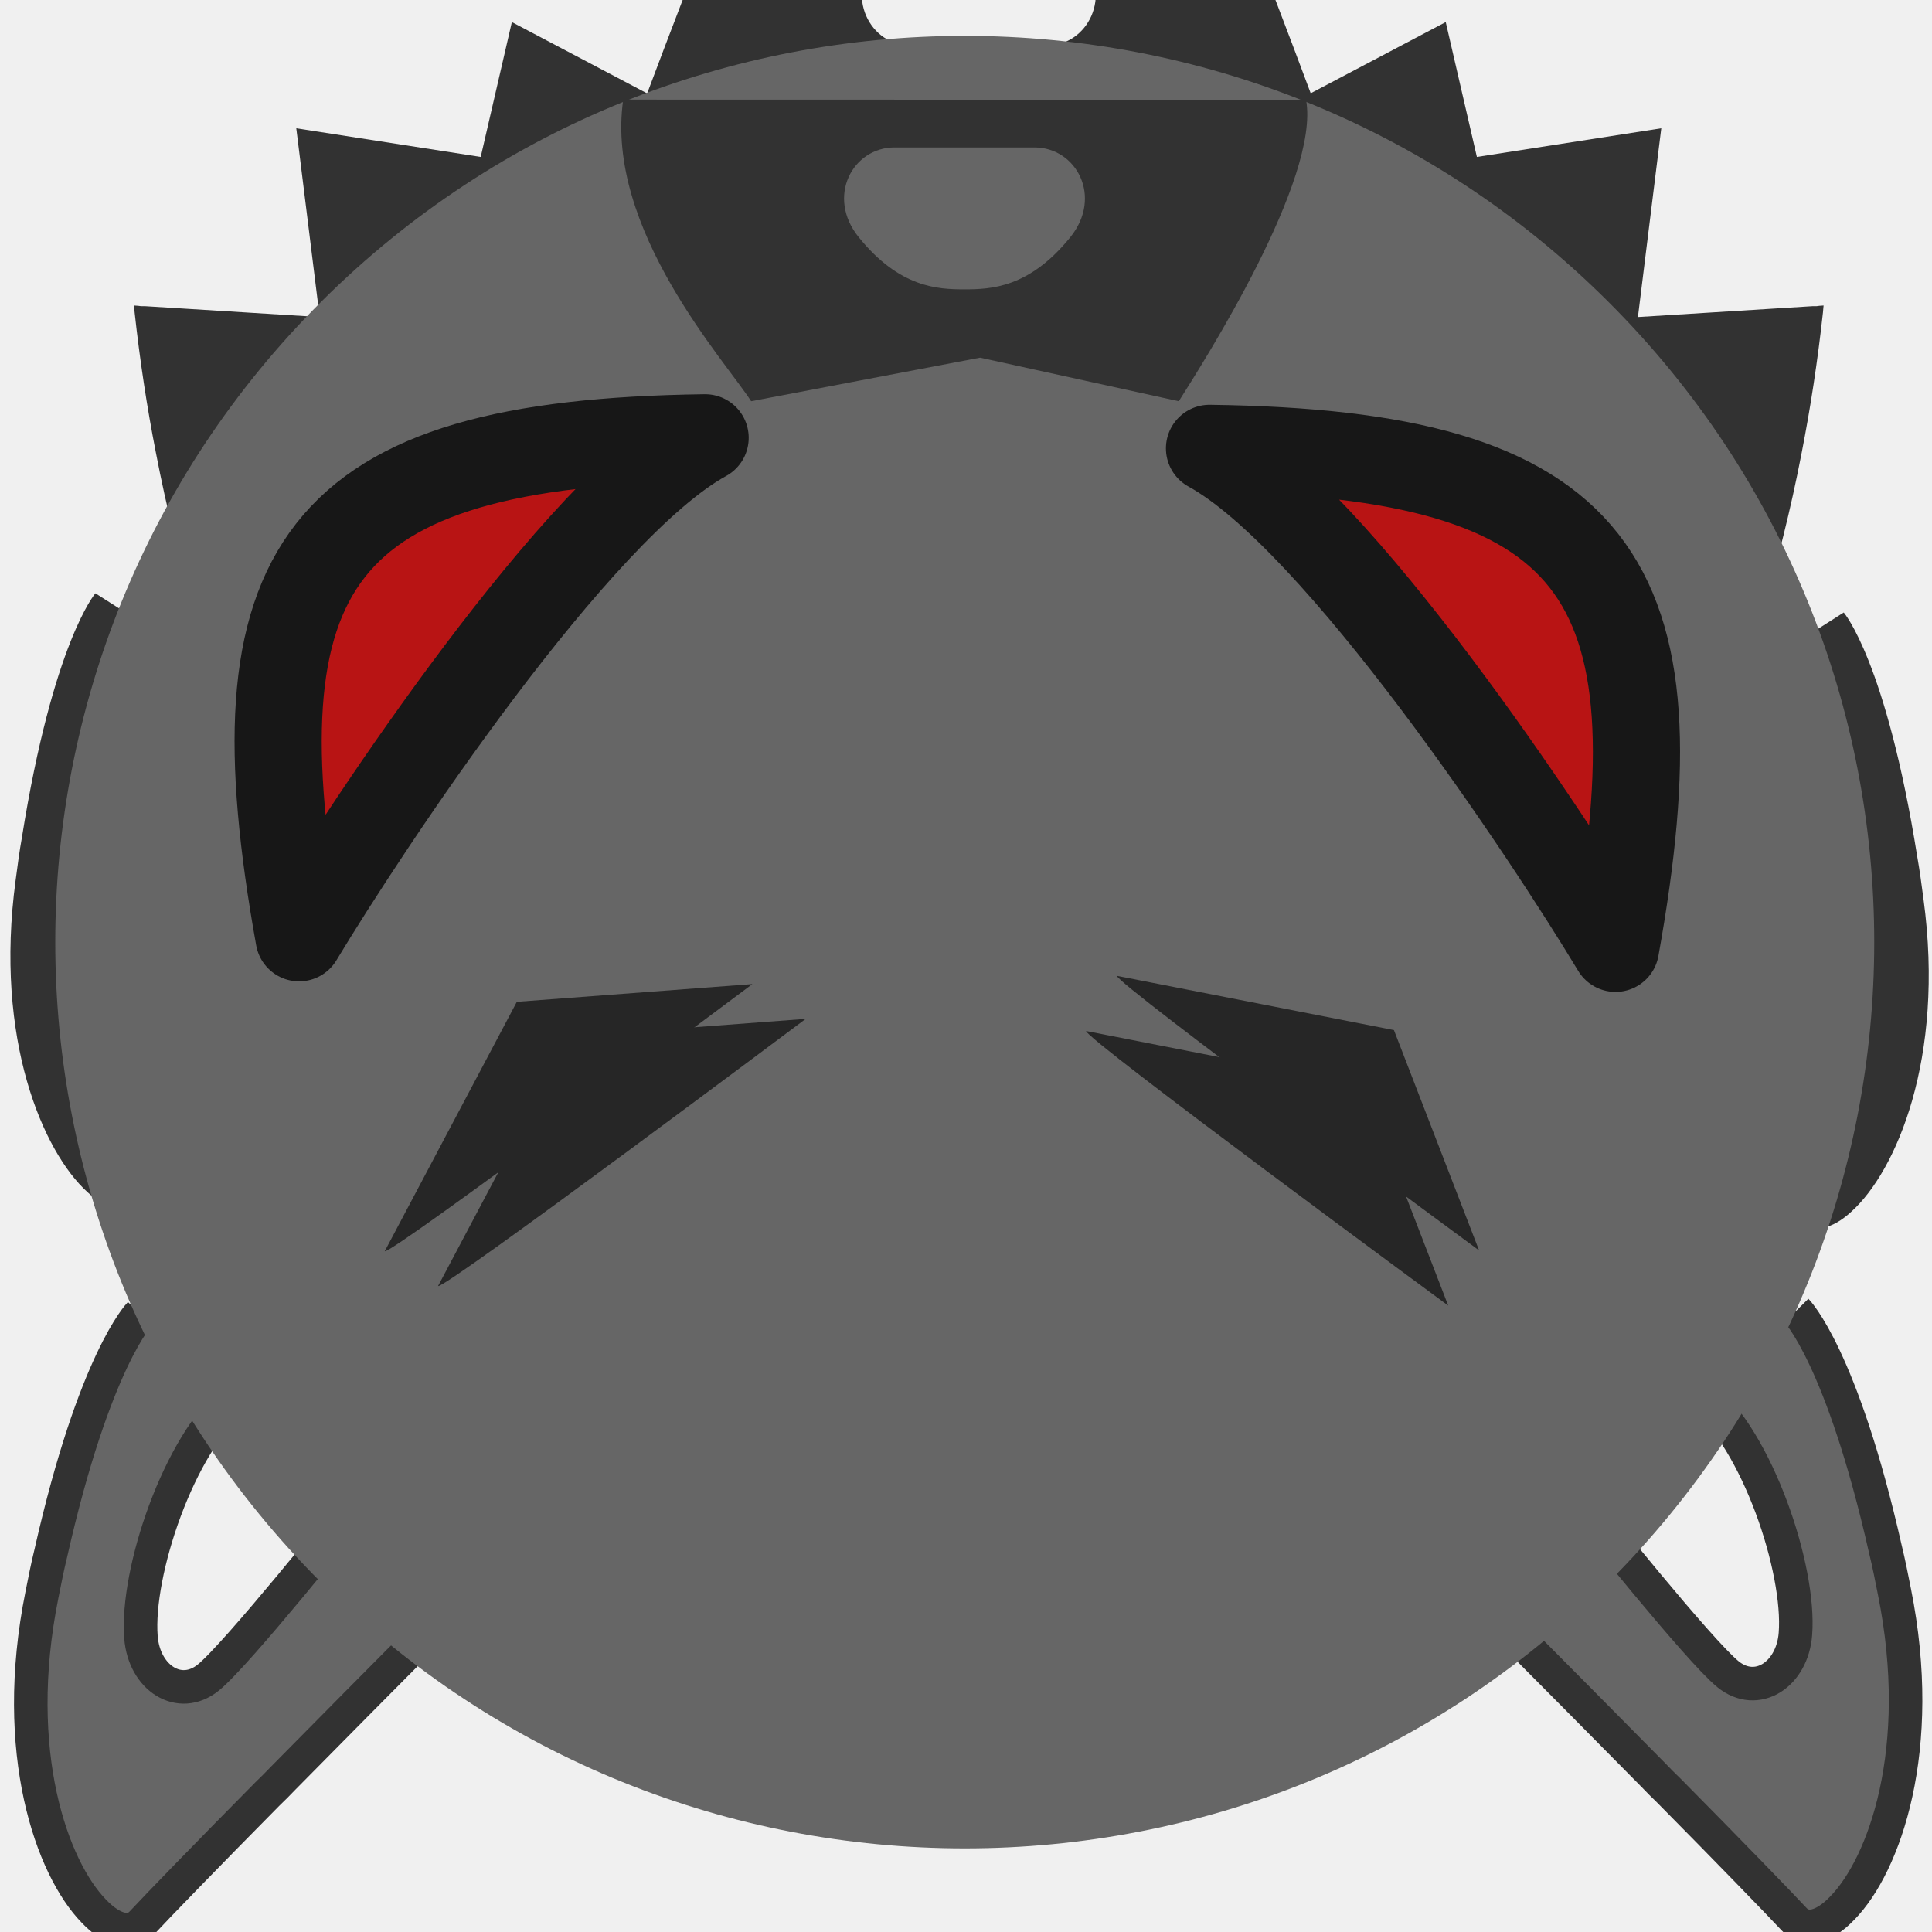
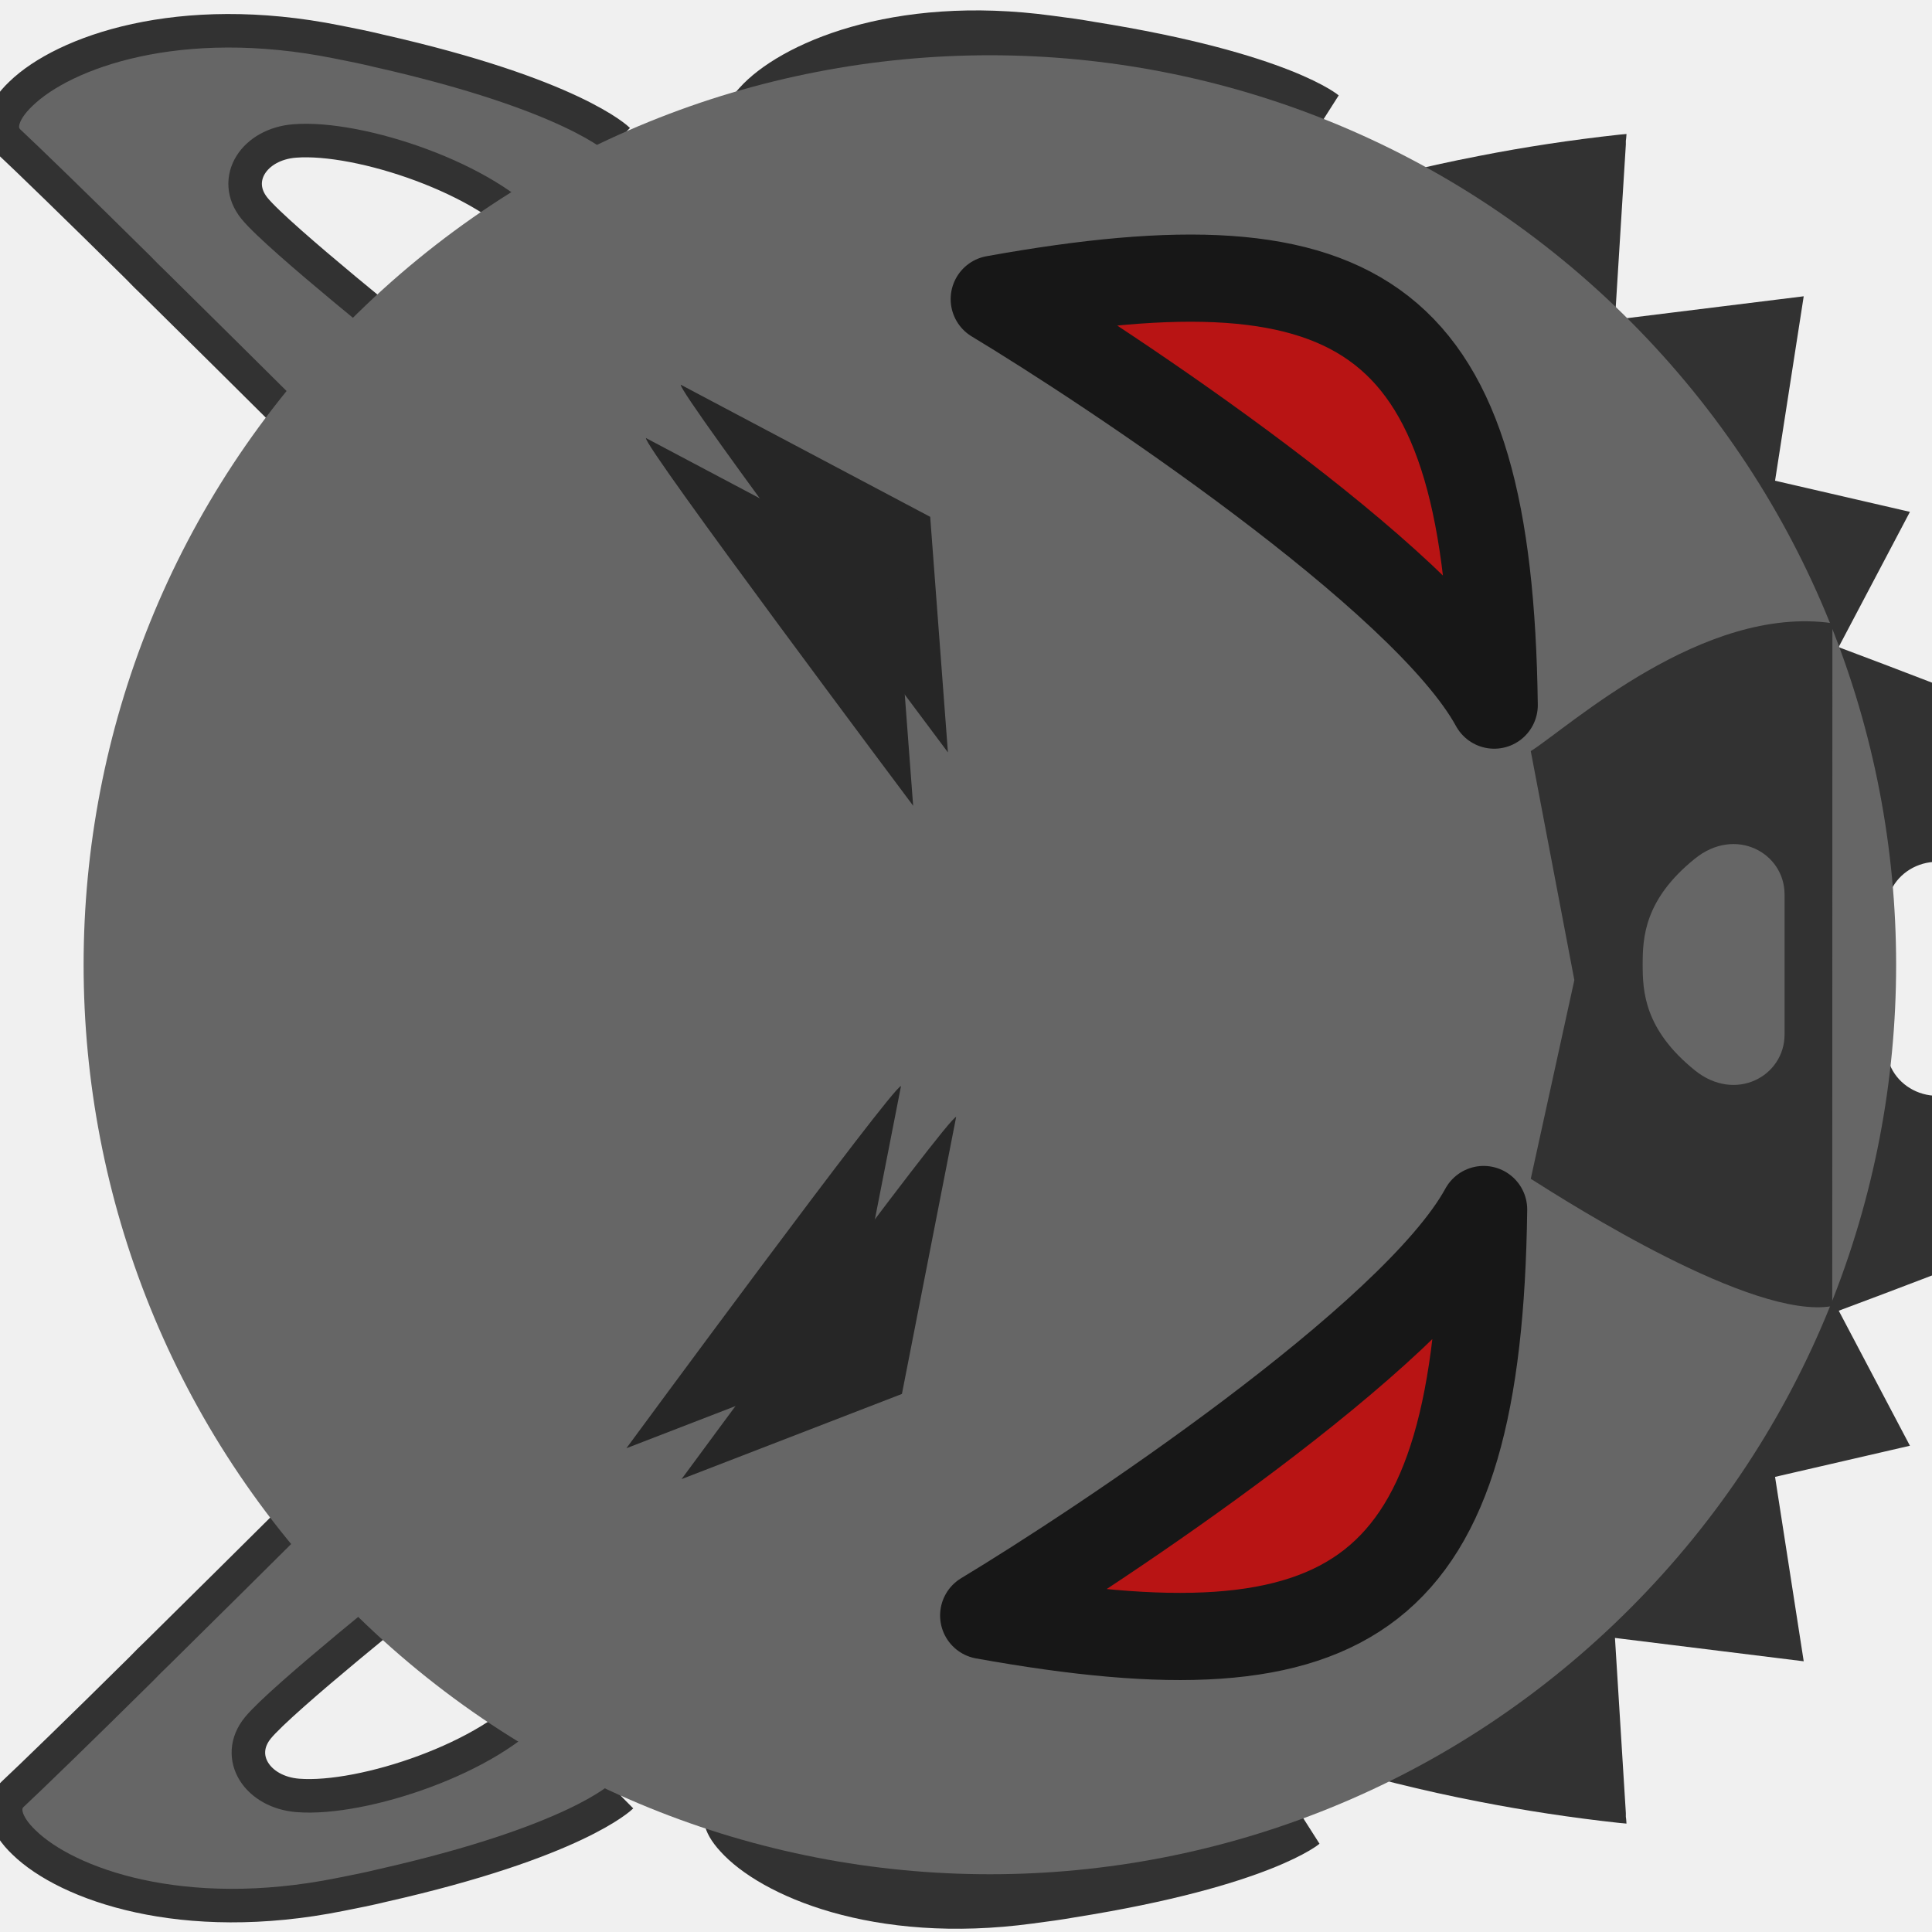
<svg xmlns="http://www.w3.org/2000/svg" width="90" height="90" viewBox="0 0 90 90" fill="none">
-   <g clip-path="url(#clip0_394_16045)">
-     <path d="M68.848 39.383C68.848 39.383 73.637 44.841 77.833 49.679C78.068 49.96 78.302 50.227 78.534 50.479C81.107 53.437 83.336 56.053 83.96 56.817C84.452 57.449 85.326 57.294 86.254 56.434C88.312 54.573 90.611 49.328 89.605 41.891C89.514 41.2 89.428 40.552 89.316 39.922C87.861 30.797 85.889 28.532 85.889 28.532M81.205 32.145C83.693 34.453 85.304 40.57 84.876 43.564C84.609 45.451 82.891 46.408 81.622 45.236C80.35 44.062 75.591 37.248 75.591 37.248C75.591 37.248 80.68 32.483 81.205 32.145Z" fill="#323232" />
-     <path d="M21.486 38.488C21.486 38.488 16.696 43.947 12.5 48.785C12.266 49.066 12.032 49.332 11.8 49.585C9.226 52.542 6.997 55.158 6.374 55.923C5.881 56.554 5.007 56.4 4.08 55.539C2.021 53.678 -0.278 48.433 0.729 40.996C0.819 40.305 0.905 39.657 1.018 39.028C2.473 29.903 4.444 27.638 4.444 27.638M9.129 31.25C6.64 33.558 5.029 39.675 5.458 42.669C5.725 44.556 7.442 45.513 8.712 44.341C9.984 43.168 14.742 36.353 14.742 36.353C14.742 36.353 9.654 31.588 9.129 31.25Z" fill="#323232" />
-     <path d="M6.271 14.552C6.518 16.815 6.851 18.992 7.258 21.068C8.288 26.436 9.826 31.167 11.408 35.128C14.818 43.602 18.518 48.565 18.518 48.565C18.518 48.565 16.806 51.032 16.356 60.261C16.313 60.899 16.298 61.552 16.283 62.249C16.095 69.751 18.953 74.714 21.203 76.34C22.218 77.093 23.104 77.151 23.525 76.47C24.061 75.642 25.991 72.798 28.226 69.577C28.429 69.3 28.633 69.01 28.835 68.706C32.478 63.438 36.643 57.489 36.643 57.489H45.596H54.549C54.549 57.489 58.714 63.438 62.356 68.706C62.559 69.01 62.762 69.301 62.965 69.577C65.2 72.798 67.13 75.642 67.667 76.47C68.088 77.151 68.973 77.093 69.989 76.339C72.238 74.714 75.097 69.751 74.908 62.249C74.893 61.552 74.879 60.899 74.836 60.261C74.386 51.032 72.674 48.565 72.674 48.565C72.674 48.565 76.374 43.602 79.784 35.128C81.366 31.167 82.903 26.436 83.934 21.068C84.34 18.992 84.674 16.815 84.921 14.552C84.935 14.45 84.935 14.334 84.95 14.232L84.746 14.247L84.631 14.262H84.456L76.301 14.769L77.389 5.976L68.799 7.311L67.348 1.028L61.058 4.344C59.047 -1.051 56.404 -7.9 55.297 -9.701C53.402 -12.793 49.23 -11.91 46.197 -10.144C45.972 -10.012 45.785 -9.893 45.617 -9.78C45.449 -9.893 45.263 -10.012 45.036 -10.144C42.003 -11.91 37.832 -12.793 35.937 -9.701C34.83 -7.898 32.17 -1.044 30.147 4.351L23.844 1.028L22.393 7.311L13.802 5.976L14.891 14.769L6.735 14.262H6.561L6.446 14.247L6.242 14.232C6.257 14.334 6.256 14.45 6.271 14.552ZM67.623 51.644C69.844 54.21 70.777 60.466 70.025 63.396C69.553 65.242 67.741 66.006 66.608 64.702C65.471 63.397 61.485 56.103 61.485 56.103C61.485 56.103 67.064 51.923 67.623 51.644ZM63.734 18.139C57.688 18.139 55.269 14.754 54.302 13.786L52.851 10.641L63.734 18.139ZM40.808 -2.059C42.657 -4.414 44.383 -4.488 45.596 -4.488C46.81 -4.488 48.535 -4.414 50.386 -2.059C51.869 -0.173 50.656 2.123 48.766 2.123H45.597H42.426C40.535 2.123 39.322 -0.173 40.808 -2.059ZM38.34 10.641L36.889 13.786C35.922 14.754 33.503 18.139 27.457 18.139L38.34 10.641ZM23.571 51.644C24.129 51.923 29.707 56.103 29.707 56.103C29.707 56.103 25.722 63.397 24.587 64.702C23.453 66.006 21.641 65.242 21.168 63.396C20.414 60.466 21.35 54.21 23.571 51.644Z" fill="#323232" />
-     <path d="M22.828 73.121C22.828 73.121 17.699 78.262 13.203 82.822C12.95 83.087 12.7 83.338 12.452 83.575C9.695 86.362 7.303 88.83 6.632 89.553C6.1 90.152 5.237 89.942 4.367 89.024C2.432 87.034 0.473 81.653 1.953 74.296C2.088 73.612 2.215 72.971 2.368 72.35C4.404 63.337 6.516 61.202 6.516 61.202M10.96 65.107C8.329 67.251 6.33 73.253 6.566 76.268C6.712 78.168 8.364 79.233 9.706 78.145C11.051 77.055 16.235 70.559 16.235 70.559C16.235 70.559 11.462 65.478 10.96 65.107Z" fill="#666666" />
-     <path d="M22.828 73.121C22.828 73.121 17.699 78.262 13.203 82.822C12.95 83.087 12.7 83.338 12.452 83.575C9.695 86.362 7.303 88.83 6.632 89.553C6.1 90.152 5.237 89.942 4.367 89.024C2.432 87.034 0.473 81.653 1.953 74.296C2.088 73.612 2.215 72.971 2.368 72.35C4.404 63.337 6.516 61.202 6.516 61.202M10.96 65.107C8.329 67.251 6.33 73.253 6.566 76.268C6.712 78.168 8.364 79.233 9.706 78.145C11.051 77.055 16.235 70.559 16.235 70.559C16.235 70.559 11.462 65.478 10.96 65.107Z" stroke="#323232" stroke-width="1.562" />
-     <path d="M67.375 72.969C67.375 72.969 72.504 78.11 77.001 82.67C77.253 82.935 77.504 83.186 77.751 83.423C80.509 86.21 82.901 88.678 83.572 89.4C84.104 89.999 84.966 89.789 85.836 88.871C87.772 86.882 89.731 81.501 88.25 74.144C88.115 73.46 87.988 72.819 87.836 72.198C85.8 63.184 83.687 61.05 83.687 61.05M79.244 64.955C81.875 67.099 83.874 73.101 83.638 76.116C83.492 78.016 81.839 79.081 80.497 77.992C79.153 76.903 73.968 70.407 73.968 70.407C73.968 70.407 78.741 65.326 79.244 64.955Z" fill="#666666" />
-     <path d="M67.375 72.969C67.375 72.969 72.504 78.11 77.001 82.67C77.253 82.935 77.504 83.186 77.751 83.423C80.509 86.21 82.901 88.678 83.572 89.4C84.104 89.999 84.966 89.789 85.836 88.871C87.772 86.882 89.731 81.501 88.25 74.144C88.115 73.46 87.988 72.819 87.836 72.198C85.8 63.184 83.687 61.05 83.687 61.05M79.244 64.955C81.875 67.099 83.874 73.101 83.638 76.116C83.492 78.016 81.839 79.081 80.497 77.992C79.153 76.903 73.968 70.407 73.968 70.407C73.968 70.407 78.741 65.326 79.244 64.955Z" stroke="#323232" stroke-width="1.562" />
-     <path d="M14.983 73.74C-1.562 57.253 -1.562 30.523 14.983 14.036C31.529 -2.451 58.355 -2.451 74.9 14.036C91.446 30.523 91.446 57.253 74.9 73.74C58.355 90.227 31.529 90.227 14.983 73.74Z" fill="#666666" />
-     <path d="M32.847 20.395C14.645 20.632 10.818 26.38 13.934 43.684C17.092 38.44 26.856 23.668 32.847 20.395Z" fill="#B81414" stroke="#171717" stroke-width="4.061" stroke-linejoin="round" />
-     <path d="M56.344 20.887C74.546 21.124 78.372 26.872 75.256 44.176C72.098 38.933 62.334 24.16 56.344 20.887Z" fill="#B81414" stroke="#171717" stroke-width="4.061" stroke-linejoin="round" />
-     <path d="M17.922 58.288C18.241 58.435 35.049 45.842 35.049 45.842L24.076 46.668L17.922 58.288Z" fill="#262626" />
-     <path d="M20.406 59.909C20.726 60.056 37.533 47.463 37.533 47.463L26.56 48.289L20.406 59.909Z" fill="#262626" />
-     <path d="M60.842 4.647C61.509 8.34 56.052 16.89 54.913 18.691L45.655 16.661L34.99 18.691C33.851 16.889 28.159 10.673 29.032 4.64L60.842 4.647ZM40.003 11.05C41.905 13.405 43.681 13.479 44.931 13.479C46.179 13.479 47.954 13.405 49.859 11.05C51.385 9.163 50.137 6.868 48.192 6.868H44.931L41.668 6.868C39.722 6.868 38.474 9.163 40.003 11.05Z" fill="#323232" />
-     <path d="M52.031 45.458C51.983 45.806 68.902 58.25 68.902 58.25L64.935 47.985L52.031 45.458Z" fill="#262626" />
-     <path d="M50.594 48.028C50.546 48.376 67.464 60.82 67.464 60.82L63.498 50.556L50.594 48.028Z" fill="#262626" />
+   <g clip-path="url(#clip0_2452_784)">
+     <mask id="mask0_2452_784" style="mask-type:luminance" maskUnits="userSpaceOnUse" x="0" y="0" width="90" height="90">
+       <path d="M90 3.93402e-06L0 0L-3.93402e-06 90L90 90L90 3.93402e-06Z" fill="white" />
+     </mask>
+     <g mask="url(#mask0_2452_784)">
+       <path d="M50.617 68.848C50.617 68.848 45.159 73.637 40.321 77.833C40.04 78.068 39.773 78.302 39.521 78.534C36.563 81.107 33.947 83.336 33.183 83.96C32.551 84.452 32.706 85.326 33.566 86.254C35.427 88.312 40.672 90.611 48.109 89.605C48.8 89.514 49.448 89.428 50.078 89.316C59.203 87.861 61.468 85.889 61.468 85.889M57.855 81.205C55.547 83.693 49.43 85.304 46.436 84.876C44.549 84.609 43.592 82.891 44.764 81.622C45.938 80.35 52.752 75.591 52.752 75.591C52.752 75.591 57.517 80.68 57.855 81.205Z" fill="#323232" />
+       <path d="M51.512 21.486C51.512 21.486 46.053 16.696 41.215 12.5C40.934 12.266 40.668 12.032 40.415 11.8C37.458 9.226 34.842 6.997 34.077 6.374C33.446 5.881 33.6 5.007 34.461 4.08C36.322 2.021 41.567 -0.278 49.004 0.729C49.695 0.819 50.343 0.905 50.972 1.018C60.097 2.473 62.362 4.444 62.362 4.444M58.75 9.129C56.442 6.64 50.325 5.029 47.331 5.458C45.444 5.725 44.487 7.442 45.659 8.712C46.832 9.984 53.647 14.742 53.647 14.742C53.647 14.742 58.411 9.654 58.75 9.129Z" fill="#323232" />
+       <path d="M75.448 6.271C73.185 6.518 71.008 6.851 68.932 7.258C63.564 8.288 58.833 9.826 54.872 11.408C46.398 14.818 41.435 18.518 41.435 18.518C41.435 18.518 38.968 16.806 29.739 16.356C29.101 16.313 28.448 16.298 27.75 16.283C20.248 16.095 15.286 18.953 13.661 21.203C12.907 22.218 12.848 23.104 13.53 23.525C14.358 24.061 17.202 25.991 20.423 28.226C20.7 28.429 20.99 28.633 21.294 28.835C26.561 32.478 32.511 36.643 32.511 36.643L32.511 45.596L32.511 54.549C32.511 54.549 26.562 58.714 21.294 62.356C20.99 62.559 20.699 62.762 20.423 62.965C17.202 65.2 14.358 67.13 13.53 67.667C12.849 68.088 12.907 68.973 13.661 69.989C15.286 72.238 20.249 75.097 27.751 74.908C28.448 74.893 29.101 74.879 29.739 74.836C38.968 74.386 41.435 72.674 41.435 72.674C41.435 72.674 46.398 76.374 54.872 79.784C58.833 81.366 63.565 82.903 68.932 83.934C71.008 84.34 73.185 84.674 75.448 84.921C75.55 84.935 75.666 84.935 75.768 84.95L75.753 84.746L75.738 84.631L75.738 84.456L75.231 76.301L84.024 77.389L82.689 68.799L88.972 67.348L85.656 61.058C91.051 59.047 97.9 56.404 99.701 55.297C102.793 53.402 101.91 49.23 100.144 46.197C100.013 45.972 99.894 45.785 99.78 45.617C99.894 45.449 100.013 45.263 100.144 45.036C101.91 42.003 102.793 37.832 99.701 35.937C97.898 34.83 91.044 32.17 85.649 30.147L88.972 23.844L82.689 22.393L84.024 13.802L75.231 14.891L75.738 6.735L75.738 6.561L75.753 6.446L75.769 6.242C75.666 6.257 75.55 6.256 75.448 6.271ZM38.356 67.623C35.79 69.844 29.534 70.777 26.604 70.025C24.758 69.553 23.994 67.741 25.298 66.608C26.603 65.471 33.897 61.485 33.897 61.485C33.897 61.485 38.077 67.064 38.356 67.623ZM71.861 63.734C71.861 57.688 75.246 55.269 76.214 54.302L79.359 52.851L71.861 63.734ZM92.059 40.808C94.414 42.657 94.488 44.383 94.488 45.596C94.488 46.81 94.414 48.535 92.059 50.386C90.173 51.869 87.877 50.656 87.877 48.766L87.877 45.597L87.877 42.426C87.877 40.535 90.173 39.322 92.059 40.808ZM79.359 38.34L76.214 36.889C75.246 35.922 71.861 33.503 71.861 27.457L79.359 38.34ZM38.356 23.571C38.077 24.129 33.897 29.707 33.897 29.707C33.897 29.707 26.603 25.722 25.298 24.587C23.994 23.453 24.758 21.641 26.604 21.168C29.534 20.414 35.79 21.35 38.356 23.571Z" fill="#323232" />
+       <path d="M16.879 22.828C16.879 22.828 11.738 17.699 7.178 13.203C6.913 12.95 6.662 12.7 6.425 12.452C3.638 9.695 1.17 7.303 0.447 6.632C-0.152 6.1 0.059 5.237 0.976 4.367C2.966 2.432 8.347 0.473 15.704 1.953C16.388 2.088 17.029 2.215 17.65 2.368C26.663 4.404 28.798 6.516 28.798 6.516M24.893 10.96C22.748 8.329 16.747 6.33 13.732 6.566C11.832 6.712 10.767 8.364 11.855 9.706C12.945 11.051 19.441 16.235 19.441 16.235C19.441 16.235 24.521 11.462 24.893 10.96Z" fill="#666666" />
+       <path d="M16.879 22.828C16.879 22.828 11.738 17.699 7.178 13.203C6.913 12.95 6.662 12.7 6.425 12.452C3.638 9.695 1.17 7.303 0.447 6.632C-0.152 6.1 0.059 5.237 0.976 4.367C2.966 2.432 8.347 0.473 15.704 1.953C16.388 2.088 17.029 2.215 17.65 2.368C26.663 4.404 28.798 6.516 28.798 6.516M24.893 10.96C22.748 8.329 16.747 6.33 13.732 6.566C11.832 6.712 10.767 8.364 11.855 9.706C12.945 11.051 19.441 16.235 19.441 16.235C19.441 16.235 24.521 11.462 24.893 10.96Z" stroke="#323232" stroke-width="1.562" />
+       <path d="M17.031 67.375C17.031 67.375 11.89 72.504 7.33 77.001C7.065 77.253 6.814 77.504 6.577 77.751C3.791 80.509 1.322 82.901 0.6 83.572C0.001 84.104 0.211 84.966 1.129 85.836C3.118 87.772 8.499 89.731 15.856 88.25C16.541 88.115 17.181 87.988 17.802 87.836C26.816 85.8 28.95 83.687 28.95 83.687M25.045 79.244C22.901 81.875 16.899 83.874 13.884 83.638C11.984 83.492 10.919 81.839 12.008 80.497C13.097 79.153 19.593 73.968 19.593 73.968C19.593 73.968 24.674 78.741 25.045 79.244Z" fill="#666666" />
+       <path d="M17.031 67.375C17.031 67.375 11.89 72.504 7.33 77.001C7.065 77.253 6.814 77.504 6.577 77.751C3.791 80.509 1.322 82.901 0.6 83.572C0.001 84.104 0.211 84.966 1.129 85.836C3.118 87.772 8.499 89.731 15.856 88.25C16.541 88.115 17.181 87.988 17.802 87.836C26.816 85.8 28.95 83.687 28.95 83.687M25.045 79.244C22.901 81.875 16.899 83.874 13.884 83.638C11.984 83.492 10.919 81.839 12.008 80.497C13.097 79.153 19.593 73.968 19.593 73.968C19.593 73.968 24.674 78.741 25.045 79.244Z" stroke="#323232" stroke-width="1.562" />
+       <path d="M16.26 14.983C32.747 -1.562 59.477 -1.562 75.964 14.983C92.451 31.529 92.451 58.355 75.964 74.9C59.477 91.446 32.747 91.446 16.26 74.9C-0.227 58.355 -0.227 31.529 16.26 14.983Z" fill="#666666" />
+       <path d="M69.606 32.847C69.368 14.645 63.62 10.818 46.316 13.934C51.56 17.092 66.332 26.856 69.606 32.847Z" fill="#B81414" stroke="#171717" stroke-width="4.061" stroke-linejoin="round" />
+       <path d="M69.113 56.344C68.876 74.546 63.128 78.372 45.824 75.256C51.068 72.098 65.84 62.334 69.113 56.344Z" fill="#B81414" stroke="#171717" stroke-width="4.061" stroke-linejoin="round" />
+       <path d="M31.712 17.922C31.565 18.241 44.158 35.049 44.158 35.049L43.332 24.076L31.712 17.922Z" fill="#262626" />
+       <path d="M30.091 20.406C29.944 20.726 42.538 37.534 42.538 37.534L41.711 26.56L30.091 20.406Z" fill="#262626" />
+       <path d="M85.353 60.842C81.66 61.509 73.11 56.052 71.309 54.913L73.339 45.655L71.309 34.99C73.111 33.851 79.328 28.159 85.36 29.032L85.353 60.842ZM78.951 40.003C76.595 41.905 76.522 43.681 76.522 44.931C76.522 46.179 76.595 47.954 78.951 49.859C80.837 51.385 83.132 50.137 83.132 48.192L83.132 44.931L83.132 41.668C83.132 39.722 80.837 38.474 78.951 40.003Z" fill="#323232" />
+       <path d="M44.542 52.031C44.194 51.983 31.75 68.902 31.75 68.902L42.015 64.935L44.542 52.031Z" fill="#262626" />
+       <path d="M41.972 50.594C41.624 50.546 29.18 67.464 29.18 67.464L39.444 63.498L41.972 50.594Z" fill="#262626" />
+     </g>
  </g>
  <defs>
-     <clipPath id="clip0_394_16045">
-       <rect width="90" height="90" fill="white" transform="matrix(0 -1 1 0 0 90)" />
+     <clipPath id="clip0_2452_784">
+       <rect width="90" height="90" fill="white" transform="translate(90) rotate(90)" />
    </clipPath>
  </defs>
</svg>
